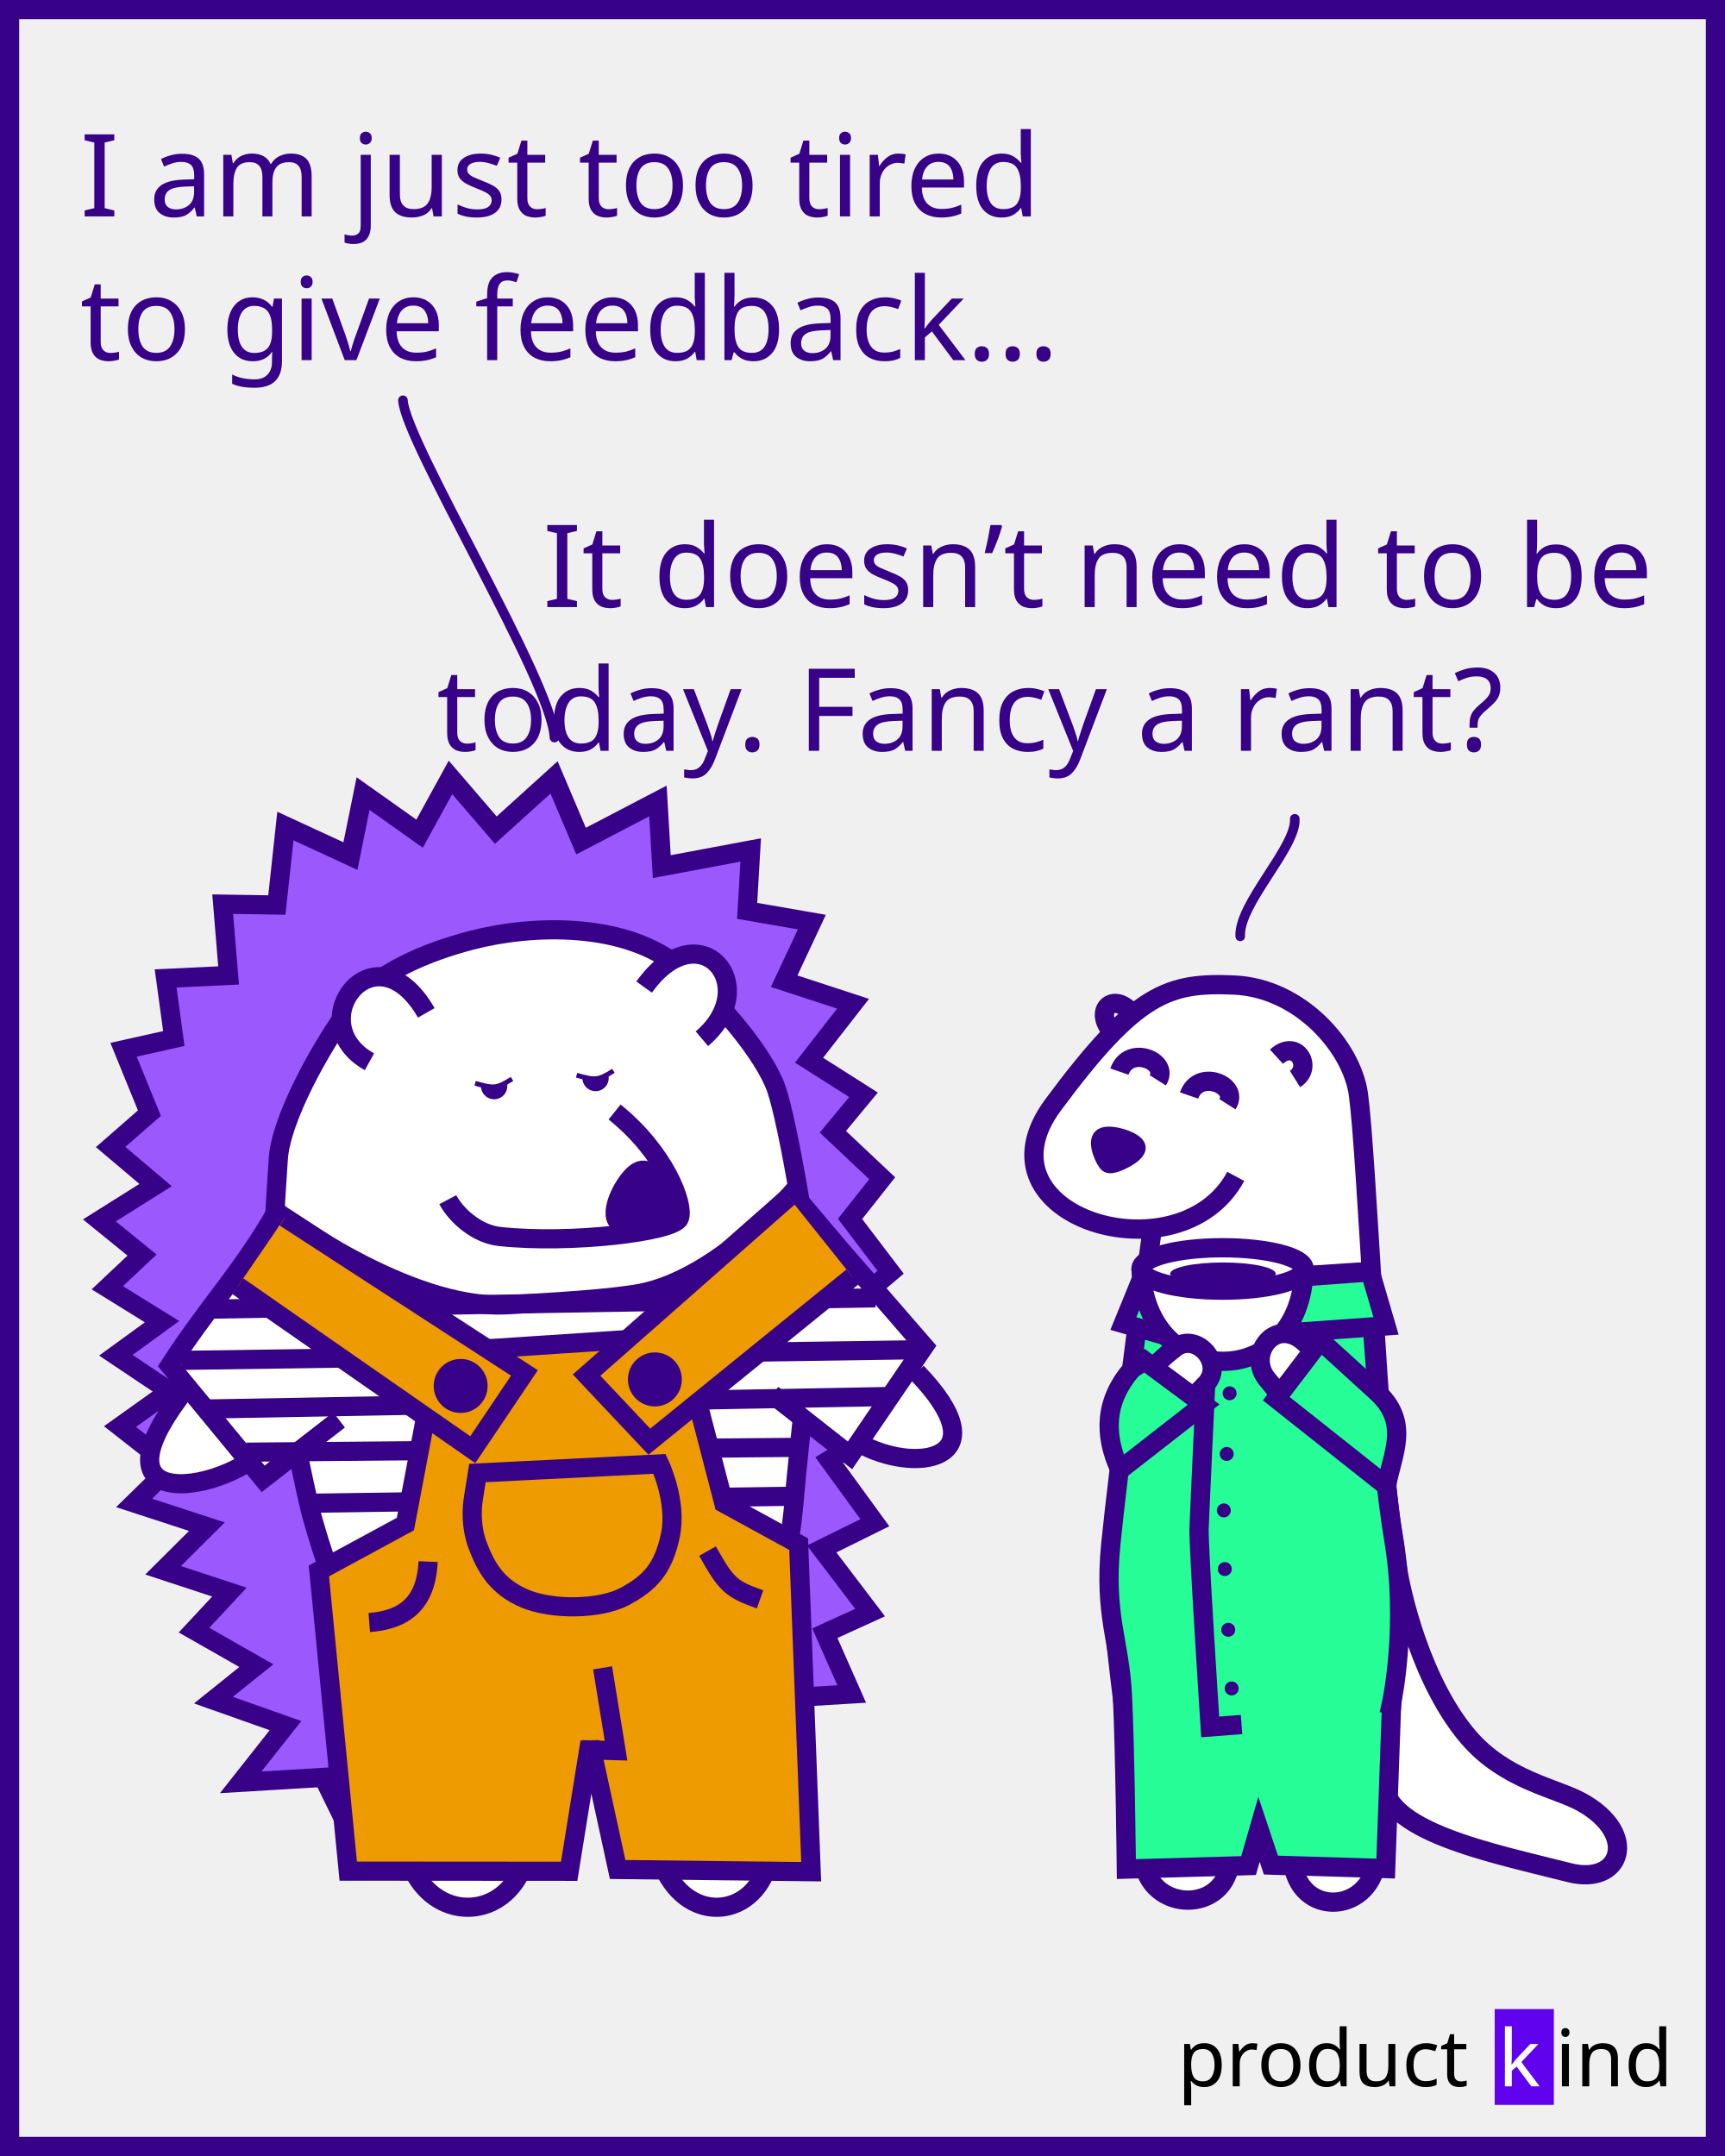
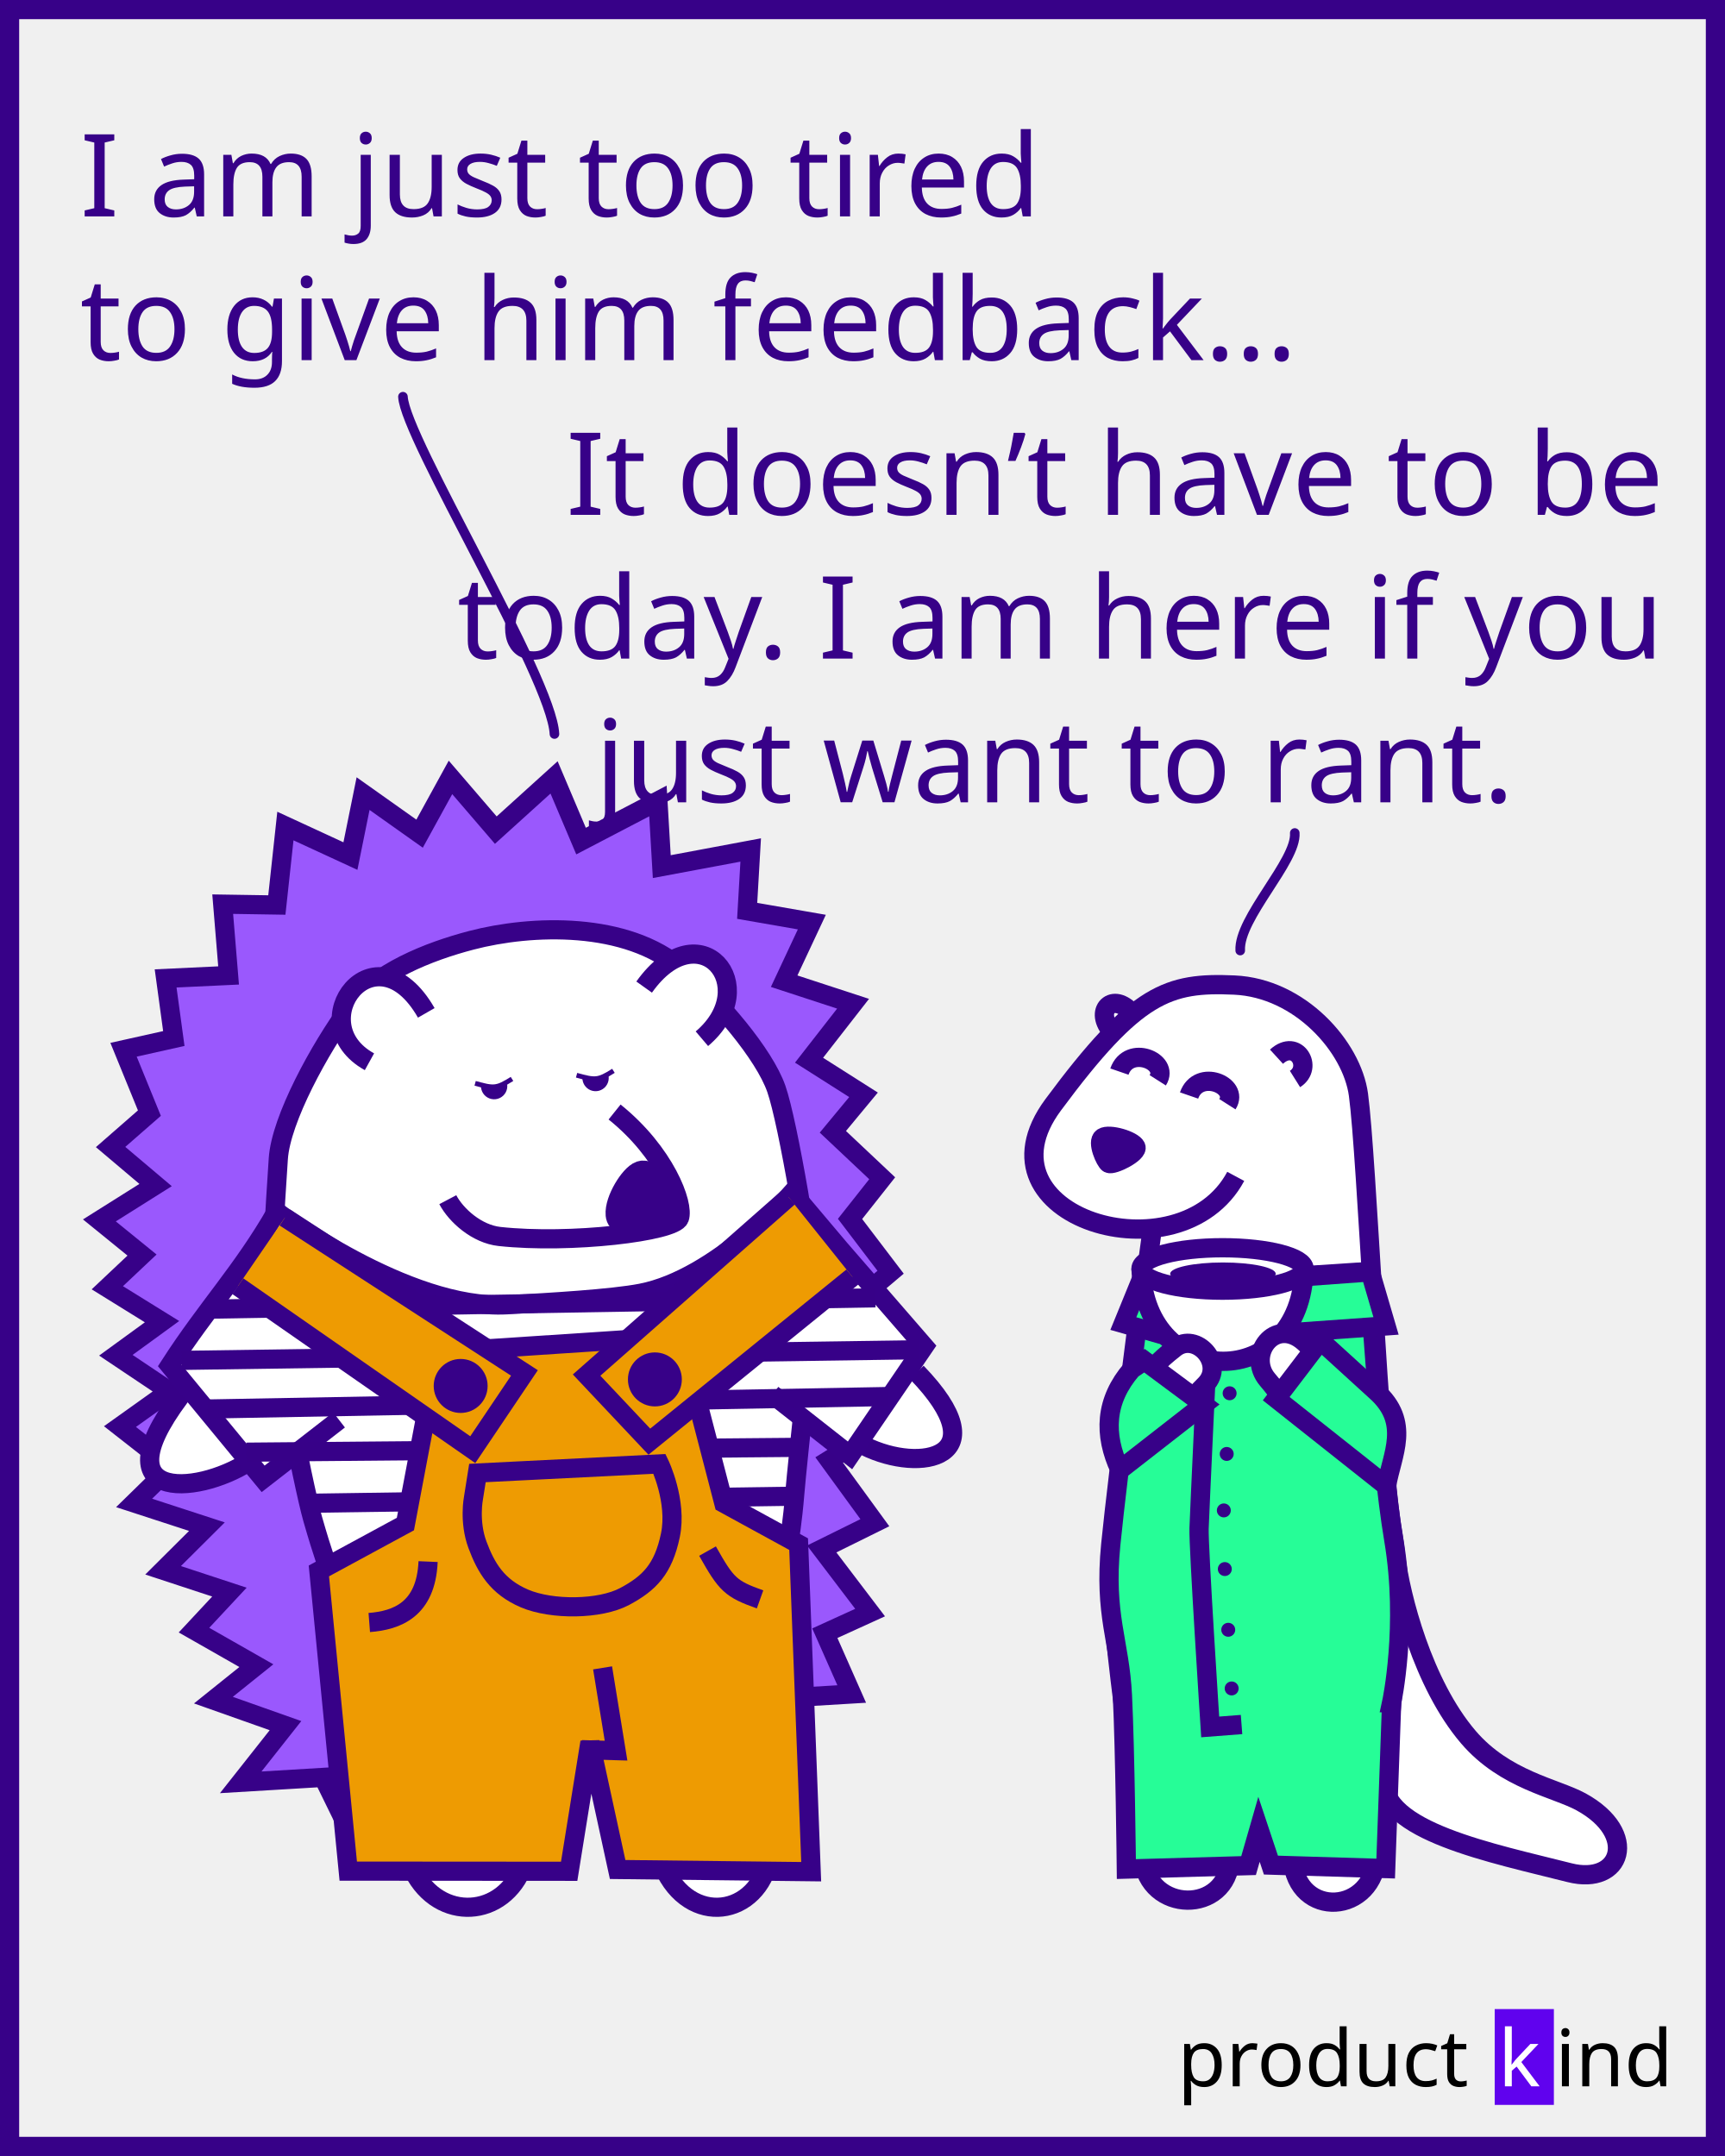
<svg xmlns="http://www.w3.org/2000/svg" width="1080" height="1350" viewBox="0 0 285.75 357.188" version="1.1" id="svg1">
  <defs id="defs1">
    <rect x="337.606" y="293.087" width="868.13" height="871.84" id="rect26" />
    <rect x="358.011" y="335.751" width="877.405" height="734.572" id="rect25" />
    <rect x="418.448" y="244.753" width="748.074" height="801.367" id="rect16" />
    <clipPath clipPathUnits="userSpaceOnUse" id="clipPath3">
      <rect style="fill:#370188;stroke:#370188;stroke-width:3.175" id="rect4" width="387.914" height="225.631" x="-131.677" y="-44.13" ry="1.595" />
    </clipPath>
  </defs>
  <g id="layer1">
    <text xml:space="preserve" transform="scale(0.2645833)" id="text16" style="font-style:normal;font-variant:normal;font-weight:bold;font-stretch:normal;font-size:60px;font-family:'Josefin Slab';-inkscape-font-specification:'Josefin Slab Bold';text-align:start;letter-spacing:0px;word-spacing:0px;writing-mode:lr-tb;direction:ltr;white-space:pre;shape-inside:url(#rect16);display:inline;fill:#000000;fill-opacity:0;stroke:#370188;stroke-width:12;stroke-opacity:1" />
    <text xml:space="preserve" transform="scale(0.2645833)" id="text25" style="font-style:normal;font-variant:normal;font-weight:bold;font-stretch:normal;font-size:60px;font-family:'Josefin Slab';-inkscape-font-specification:'Josefin Slab Bold';text-align:start;letter-spacing:0px;word-spacing:0px;writing-mode:lr-tb;direction:ltr;white-space:pre;shape-inside:url(#rect25);display:inline;fill:#000000;fill-opacity:0;stroke:#370188;stroke-width:12;stroke-opacity:1" />
    <text xml:space="preserve" transform="scale(0.2645833)" id="text26" style="font-style:normal;font-variant:normal;font-weight:bold;font-stretch:normal;font-size:60px;font-family:'Josefin Slab';-inkscape-font-specification:'Josefin Slab Bold';text-align:start;letter-spacing:0px;word-spacing:0px;writing-mode:lr-tb;direction:ltr;white-space:pre;shape-inside:url(#rect26);display:inline;fill:#000000;fill-opacity:0;stroke:#370188;stroke-width:12;stroke-opacity:1" />
    <rect style="fill:none;fill-opacity:1;fill-rule:nonzero;stroke:#370188;stroke-width:3.175;stroke-dasharray:none;stroke-opacity:1" id="rect113-4-2" width="282.575" height="354.012" x="1.587" y="1.587" />
    <rect width="9.802" height="15.875" rx="0" ry="0" fill="#6002ee" stroke-width="0" id="rect1-3-4-39-4-2-0-5-6" x="247.601" y="332.846" />
    <text font-family="Montserrat" font-size="618.11px" font-weight="200" stroke-width="0" fill="#33333" id="text3-0-3-0-0-5-3-3-2" x="248.337" y="345.427" style="font-style:normal;font-variant:normal;font-weight:300;font-stretch:normal;font-size:13.077px;font-family:Montserrat;-inkscape-font-specification:'Montserrat Light'" transform="scale(0.9993897,1.000611)">
      <tspan y="345.427" font-weight="200" stroke-width="0" id="tspan1-4-8-6-2-1-2-5-9" style="font-style:normal;font-variant:normal;font-weight:300;font-stretch:normal;font-size:13.077px;font-family:Montserrat;-inkscape-font-specification:'Montserrat Light'">
        <tspan style="font-style:normal;font-variant:normal;font-weight:300;font-stretch:normal;font-size:13.077px;font-family:Montserrat;-inkscape-font-specification:'Montserrat Light';fill:#ffffff;fill-opacity:1;stroke-width:0" id="tspan3-6-3-13-5-2-1-6-6">k</tspan>
      </tspan>
    </text>
    <text dx="0" dy="0" font-family="Montserrat" font-size="465.256px" font-weight="200" stroke-width="0" fill="#33333" id="text3-0-3-6-8-4-0-8-9" x="195.177" y="345.427" style="font-style:normal;font-variant:normal;font-weight:300;font-stretch:normal;font-size:13.077px;font-family:Montserrat;-inkscape-font-specification:'Montserrat Light'" transform="scale(0.9993897,1.000611)">
      <tspan y="345.427" font-weight="200" stroke-width="0" id="tspan1-4-8-3-9-0-0-6-9" style="font-style:normal;font-variant:normal;font-weight:300;font-stretch:normal;font-size:13.077px;font-family:Montserrat;-inkscape-font-specification:'Montserrat Light'">product</tspan>
    </text>
    <text font-family="Montserrat" font-size="465.256px" font-weight="200" stroke-width="0" fill="#33333" id="text3-0-3-6-4-3-4-3-7-8" x="257.784" y="345.427" style="font-style:normal;font-variant:normal;font-weight:300;font-stretch:normal;font-size:13.077px;font-family:Montserrat;-inkscape-font-specification:'Montserrat Light'" transform="scale(0.9993897,1.000611)">
      <tspan y="345.427" font-weight="200" stroke-width="0" id="tspan1-4-8-3-6-9-9-9-7-0" style="font-style:normal;font-variant:normal;font-weight:300;font-stretch:normal;font-size:13.077px;font-family:Montserrat;-inkscape-font-specification:'Montserrat Light'">ind</tspan>
    </text>
    <path style="fill:#9a58fd;fill-opacity:1;stroke:#370188;stroke-width:3.175;stroke-dasharray:none;stroke-opacity:1" d="m 53.549,294.462 -13.674,0.819 7.416,-9.393 -11.939,-4.226 7.114,-5.71 -10.331,-5.887 5.87,-6.298 -10.99,-3.614 7.261,-7.229 -12.064,-3.93 6.139,-6.007 -8.48,-6.643 8.211,-5.86 -8.891,-5.957 7.65,-5.566 -9.063,-5.616 5.749,-5.42 -7.064,-5.739 9.312,-5.857 -7.455,-6.301 6.428,-5.616 -4.283,-10.499 8.329,-1.859 -1.358,-9.958 10.429,-0.492 -0.973,-11.811 8.968,0.141 1.416,-13.084 10.772,4.976 2.097,-10.347 9.36,6.635 5.118,-9.321 7.507,8.736 9.652,-8.736 4.47,10.551 12.736,-6.646 0.636,10.876 14.73,-2.756 -0.584,10.084 10.712,1.863 -4.585,9.791 11.416,3.734 -7.292,9.356 9.022,5.734 -5.077,6.127 8.171,7.698 -5.326,6.736 6.719,8.829 -6.014,5.091 4.255,10.549 -7.493,2.348 7.271,8.052 -8.192,5.071 7.565,10.389 -8.803,4.35 8.014,10.537 -7.499,3.419 4.454,10.073 -12.418,0.745 1.309,12.137 -8.899,-4.583 -2.485,10.659 -10.711,-5.32 -3.031,7.084 -7.722,-10.273 -5.588,13.464 -7.484,-8.085 -7.858,7.815 -9.04,-6 -9.434,4.711 z" id="path1-8-0" />
    <path style="fill:#ffffff;fill-opacity:1;stroke:#370188;stroke-width:3.175;stroke-dasharray:none;stroke-opacity:1" d="m 54.371,259.733 c 0,0 -0.813,-1.938 -2.573,-8.082 -1.761,-6.143 -6.525,-31.995 -6.525,-31.995 -0.665,-5.841 0.34,-20.151 0.828,-27.674 0.425,-6.555 6.878,-18.304 11.821,-25.045 4.3,-5.864 13.131,-9.315 20.141,-11.152 9.991,-2.618 25.725,-3.181 34.905,4.772 6.068,5.257 13.622,14.071 15.632,19.83 1.986,5.688 5.742,28.168 6.311,35.793 0,0 -2.833,26.165 -3.241,31.142 -0.408,4.976 -0.923,7.838 -0.923,7.838" id="path24-7-3-9" />
    <path style="fill:#370189;fill-opacity:1;stroke:#370188;stroke-width:0;stroke-dasharray:none;stroke-opacity:1" id="path2-9-9-5-5" d="m 63.379,187.183 a 2.181,2.181 0 0 1 -0.753,2.5 2.181,2.181 0 0 1 -2.611,-0.014 2.181,2.181 0 0 1 -0.727,-2.507 z" transform="rotate(-6.386527)" />
    <path style="fill:#ffffff;fill-opacity:1;stroke:#370188;stroke-width:3.175;stroke-dasharray:none;stroke-opacity:1" d="m 101.807,184.228 c 8.34,6.692 11.575,15.279 10.74,17.591 -0.81,2.243 -18.128,4.303 -29.811,3.029 -3.739,-0.408 -7.173,-3.475 -8.558,-6.094" id="path7-4-4" />
    <path style="fill:#370189;fill-opacity:1;stroke:#370188;stroke-width:0;stroke-dasharray:none;stroke-opacity:1" id="path2-9-9-5-5-0" d="m 80.227,187.72 a 2.181,2.181 0 0 1 -0.753,2.5 2.181,2.181 0 0 1 -2.611,-0.014 2.181,2.181 0 0 1 -0.727,-2.507 z" transform="rotate(-6.386527)" />
    <path style="fill:#ffffff;fill-opacity:1;stroke:#370188;stroke-width:0.794;stroke-linecap:butt;stroke-dasharray:none;stroke-opacity:1" d="m 95.511,178.136 c 3.095,0.841 3.508,0.908 6.107,-0.73" id="path18-6-1-7" />
    <path style="fill:#370188;fill-opacity:1;stroke:#370188;stroke-width:4.572;stroke-dasharray:none;stroke-opacity:1" d="m 106.236,194.61 c -1.34,0.451 -3.835,4.383 -3.628,6.624 0.207,2.242 4.426,-0.277 4.426,-0.277 l 2.885,-0.819 -1.068,-3.337 c 0,0 -1.276,-2.642 -2.616,-2.191 z" id="path8-4-9" />
    <path style="fill:#ffffff;fill-opacity:1;stroke:#370188;stroke-width:3.175;stroke-dasharray:none;stroke-opacity:1" d="m 124.447,282.366 c 0,0 4.176,16.649 3.175,24.404 -1.342,10.395 -12.509,12.624 -17.297,3.435 -3.49,-6.698 -10.154,-23.363 -10.154,-23.363" id="path11-9-5-1" />
    <path style="fill:#ffffff;fill-opacity:1;stroke:#370188;stroke-width:3.175;stroke-dasharray:none;stroke-opacity:1" d="m 92.332,287.884 c 0,0 -2.671,13.192 -5.651,21.178 -3.264,8.744 -13.905,9.376 -18.19,0.9 -5.616,-11.109 -5.323,-25.934 -5.323,-25.934" id="path12-0-9" />
    <path style="fill:#ffffff;fill-opacity:1;stroke:#370188;stroke-width:3.175;stroke-dasharray:none;stroke-opacity:1" d="m 31.085,229.744 c -15.492,19.393 1.431,18.016 10.087,12.456" id="path10-71-3-3" />
    <path style="fill:#ffffff;fill-opacity:1;stroke:#370188;stroke-width:3.175;stroke-dasharray:none;stroke-opacity:1" d="m 151.86,227.365 c 13.675,14.142 0.715,16.825 -8.659,12.19" id="path9-6-9-8" />
    <path style="fill:#ffffff;fill-opacity:1;stroke:#370189;stroke-width:3.175;stroke-dasharray:none;stroke-opacity:1" d="m 56.163,235.239 -12.573,9.761 -15.466,-18.773 c 6.204,-9.627 12.005,-15.591 17.683,-25.504 0,0 21.637,16.337 38.168,15.443 7.158,-0.387 17.377,-0.994 22.176,-1.919 12.592,-2.427 25.089,-16.659 25.089,-16.659 l 7.883,9.337 13.987,16.129 -12.305,18.063 -12.855,-10.102" id="path13-4-8-5" />
    <path style="fill:#ffdb00;fill-opacity:1;stroke:#370188;stroke-width:3.175;stroke-dasharray:none;stroke-opacity:1" d="M 34.743,216.889 145.009,215.01 M 30.127,225.376 152.268,223.611 M 34.423,233.43 147.157,231.365 m -106.343,9.221 90.648,-0.795 m -79.186,9.241 78.856,-1.146" id="path30-0-99-7" />
    <path style="fill:#ee9b02;fill-opacity:1;stroke:#370188;stroke-width:3.175;stroke-dasharray:none;stroke-opacity:1" d="m 72.545,223.998 40.159,-2.647 7.2,27.692 12.39,6.775 2.082,54.269 -32.063,-0.364 -4.587,-21.102 -3.443,21.398 -36.594,-0.025 -4.867,-49.735 14.334,-7.769 z" id="path16-5-0" />
    <path style="fill:none;stroke:#370188;stroke-width:3.175;stroke-dasharray:none;stroke-opacity:1" d="m 79.089,244.037 30.161,-1.511 c 0,0 2.979,6.187 1.802,11.823 -1.178,5.637 -3.498,7.961 -7.582,10.144 -4.085,2.183 -12.047,2.266 -16.581,0.331 -4.533,-1.935 -6.382,-5.082 -7.804,-8.913 -1.423,-3.832 -0.652,-7.744 -0.652,-7.744 z" id="path17-3-0" />
    <path style="fill:none;stroke:#370189;stroke-width:3.175;stroke-dasharray:none;stroke-opacity:1" d="m 96.372,289.872 5.678,0.159 -2.23,-13.713" id="path19-6-8-9" />
    <path style="fill:#ffffff;fill-opacity:1;stroke:#370188;stroke-width:3.175;stroke-dasharray:none;stroke-opacity:1" d="m 106.703,163.532 c 9.149,-12.827 19.883,-0.211 9.568,8.557" id="path25-21-4-3" />
    <path style="fill:#ffffff;fill-opacity:1;stroke:#370188;stroke-width:3.175;stroke-dasharray:none;stroke-opacity:1" d="m 61.2,175.904 c -11.532,-6.383 0.905,-22.904 9.414,-8.1" id="path25-0-77-3" />
    <path style="fill:none;fill-opacity:1;stroke:#370188;stroke-width:3.175;stroke-dasharray:none;stroke-opacity:1" d="m 61.17,268.804 c 4.524,-0.348 9.397,-2.088 9.745,-10.093" id="path26-9-1-6" />
    <path style="fill:none;fill-opacity:1;stroke:#370188;stroke-width:3.175;stroke-dasharray:none;stroke-opacity:1" d="m 117.203,256.971 c 3.132,5.569 3.828,6.265 8.701,8.005" id="path27-1-2-5" />
    <path style="fill:#ee9b02;fill-opacity:1;stroke:#370188;stroke-width:3.175;stroke-dasharray:none;stroke-opacity:1" d="m 39.4,213.091 38.916,27.08 8.557,-12.713 -39.671,-25.748" id="path28-4-8-0" />
    <ellipse style="fill:#370188;fill-opacity:1;stroke:#370188;stroke-width:0;stroke-dasharray:none;stroke-opacity:1" id="path2-5-0-6-7-5" cx="76.31" cy="229.612" rx="4.465" ry="4.473" />
    <path style="fill:#ee9b02;fill-opacity:1;stroke:#370188;stroke-width:3.175;stroke-dasharray:none;stroke-opacity:1" d="m 130.638,198.334 -33.467,29.479 10.394,11.03 33.644,-27.29" id="path29-0-4-2" />
    <ellipse style="fill:#370188;fill-opacity:1;stroke:#370188;stroke-width:0;stroke-dasharray:none;stroke-opacity:1" id="path2-5-0-2-4" cx="108.482" cy="228.529" rx="4.465" ry="4.473" />
    <path style="fill:#ffffff;fill-opacity:1;stroke:#370188;stroke-width:0.794;stroke-linecap:butt;stroke-dasharray:none;stroke-opacity:1" d="m 78.707,179.477 c 3.095,0.841 3.508,0.908 6.107,-0.73" id="path18-6-1" />
    <path style="fill:#ffffff;fill-opacity:1;stroke:#370188;stroke-width:3.192;stroke-dasharray:none;stroke-opacity:1" d="m 231.192,257.885 c 0.811,6.485 4.476,21.058 12.047,29.909 6.084,7.112 14.451,8.415 18.664,10.719 9.7,5.305 6.717,13.932 -1.917,11.734 -12.583,-3.204 -31.593,-6.914 -30.715,-15.686" id="path2-4" />
    <path style="fill:#ffffff;fill-opacity:1;stroke:#370188;stroke-width:3.192;stroke-dasharray:none;stroke-opacity:1" d="m 184.038,170.735 c -2.957,-3.634 0.716,-6.636 3.772,-2.494" id="path15-0" />
    <path style="fill:#ffffff;fill-opacity:1;stroke:#370188;stroke-width:3.192;stroke-dasharray:none;stroke-opacity:1" d="m 204.703,194.893 c -9.195,17.179 -44.037,6.775 -30.245,-11.856 13.792,-18.631 19.115,-20.325 30.003,-19.841 10.888,0.484 19.49,10.238 20.567,18.147 1.419,10.417 3.302,58.758 5.721,73.033 1.982,11.697 -0.788,33.828 -2.066,46.276 -0.282,2.745 -0.491,5.019 -0.561,6.606 -0.44,9.993 -13.312,10.744 -14.034,0.726 -0.535,-7.423 -10.008,-6.164 -10.308,0 -0.448,9.207 -13.678,9.056 -14.473,-0.259 -0.922,-10.811 -6.124,-40.388 -5.111,-51.82 0.965,-10.888 6.715,-52.544 6.715,-52.544 v 0" id="path1-2" />
    <path style="fill:none;fill-opacity:1;stroke:#370188;stroke-width:3.191;stroke-dasharray:none;stroke-opacity:1" d="m 185.434,177.532 c 1.548,-4.493 8.369,-1.732 6.349,1.443" id="path32" />
    <path style="fill:none;fill-opacity:1;stroke:#370188;stroke-width:3.191;stroke-dasharray:none;stroke-opacity:1" d="m 196.972,181.493 c 1.548,-4.493 8.369,-1.732 6.349,1.443" id="path32-9" />
    <path style="fill:#370188;fill-opacity:1;stroke:#370188;stroke-width:3.192;stroke-dasharray:none;stroke-opacity:1" d="m 182.68,188.456 c 1.056,-0.685 4.981,0.462 5.478,1.541 0.465,1.01 -3.789,3.142 -4.508,2.739 -0.526,-0.295 -2.026,-3.595 -0.97,-4.28 z" id="path4" />
    <path style="fill:#26fd97;fill-opacity:1;stroke:#370188;stroke-width:3.192;stroke-dasharray:none;stroke-opacity:1" d="m 230.528,282.084 -0.988,27.485 -19.009,-0.576 -1.975,-5.925 -1.728,6.007 -20.243,0.576 c 0,0 -0.211,-19.837 -0.658,-28.801 -0.448,-8.964 -3.088,-13.251 -1.926,-24.969 1.162,-11.719 5.453,-44.669 5.453,-44.669 l 5.247,1.124 4.873,10.12 4.123,-10.308 23.051,-1.499 c 0,0 1.724,30.142 4.131,44.416 2.407,14.274 -0.352,27.019 -0.352,27.019 z" id="path14" />
    <path style="fill:#ffffff;fill-opacity:1;stroke:#370188;stroke-width:3.192;stroke-dasharray:none;stroke-opacity:1" d="m 204.399,211.299 -4.139,11.161" id="path10-5" />
    <path style="fill:#26fd97;fill-opacity:1;stroke:#370188;stroke-width:3.192;stroke-dasharray:none;stroke-opacity:1" d="m 208.117,221.198 -3.051,-8.885 21.912,-1.601 2.621,8.954 z" id="path7-1" />
    <path style="fill:#ffffff;fill-opacity:1;stroke:#370188;stroke-width:3.192;stroke-dasharray:none;stroke-opacity:1" d="m 199.952,222.738 -5.053,-11.439" id="path9-9" />
    <path style="fill:#26fd97;fill-opacity:1;stroke:#370188;stroke-width:3.192;stroke-dasharray:none;stroke-opacity:1" d="m 189.342,211.293 5.08,0.79 -1.998,9.006 -6.341,-1.811 z" id="path8-9" />
    <path style="fill:#26fd97;fill-opacity:1;stroke:#370188;stroke-width:3.192;stroke-dasharray:none;stroke-opacity:1" d="m 200.048,222.273 c 0,0 -1.32,28.019 -1.421,30.963 -0.102,2.944 1.845,32.867 1.845,32.867 l 5.191,-0.4" id="path11-7" />
    <circle style="fill:#370188;fill-opacity:1;stroke:#370188;stroke-width:0.798;stroke-opacity:1" id="path3-3-6" r="0.756" cy="230.826" cx="203.69" />
    <circle style="fill:#370188;fill-opacity:1;stroke:#370188;stroke-width:0.798;stroke-opacity:1" id="path3-3-6-9" r="0.756" cy="240.877" cx="203.207" />
    <circle style="fill:#370188;fill-opacity:1;stroke:#370188;stroke-width:0.798;stroke-opacity:1" id="path3-3-6-2" r="0.756" cy="250.232" cx="202.729" />
    <circle style="fill:#370188;fill-opacity:1;stroke:#370188;stroke-width:0.798;stroke-opacity:1" id="path3-3-6-1" r="0.756" cy="259.949" cx="202.893" />
    <circle style="fill:#370188;fill-opacity:1;stroke:#370188;stroke-width:0.798;stroke-opacity:1" id="path3-3-6-6" r="0.756" cy="270.009" cx="203.462" />
    <circle style="fill:#370188;fill-opacity:1;stroke:#370188;stroke-width:0.798;stroke-opacity:1" id="path3-3-6-60" r="0.756" cy="279.728" cx="204.028" />
    <path style="fill:#ffffff;fill-opacity:1;stroke:#370188;stroke-width:3.192;stroke-dasharray:none;stroke-opacity:1" d="m 211.452,175.065 c 3.347,-3.065 6.097,1.793 3.065,3.694" id="path15" />
    <path style="fill:#ffffff;fill-opacity:1;stroke:#370188;stroke-width:3.192;stroke-opacity:1" d="m 189.021,210.151 c 0.652,20.418 26.573,20.604 27.007,-0.032" id="path18" />
    <ellipse style="fill:#ffffff;fill-opacity:1;stroke:#370188;stroke-width:3.192;stroke-opacity:1" id="path2" cx="202.522" cy="210.23" rx="13.521" ry="3.516" />
    <ellipse style="fill:#370188;fill-opacity:1;stroke:none;stroke-width:6.223" id="path20" cx="202.583" cy="211.029" rx="8.741" ry="1.873" />
    <path style="fill:#ffffff;fill-opacity:1;stroke:#370188;stroke-width:3.192;stroke-dasharray:none;stroke-opacity:1" d="m 188.758,229.536 c 2.728,-3.389 2.66,-3.677 5.873,-6.217 3.526,-2.787 8.379,2.631 5.069,6.028 -3.311,3.397 -3.278,3.353 -3.844,3.631" id="path5" />
    <path style="fill:#26fd97;fill-opacity:1;stroke:#370188;stroke-width:3.192;stroke-dasharray:none;stroke-opacity:1" d="m 189.584,225.429 9.799,7.279 -13.865,10.809 c -2.748,-5.883 -2.505,-11.482 1.973,-16.677 z" id="path13" />
    <path style="fill:#ffffff;fill-opacity:1;stroke:#370188;stroke-width:3.192;stroke-dasharray:none;stroke-opacity:1" d="m 217.232,235.198 c -7.736,-6.394 -4.636,-3.56 -7.254,-6.604 -3.533,-4.108 1.201,-10.595 6.072,-6.231 8.43,7.552 6.373,5.959 6.346,5.924" id="path6" />
    <path style="fill:#26fd97;fill-opacity:1;stroke:#370188;stroke-width:3.192;stroke-dasharray:none;stroke-opacity:1" d="m 227.921,230.465 -9.175,-8.362 -7.335,9.616 18.267,14.478 c 0.881,-5.244 4.12,-10.488 -1.757,-15.732 z" id="path12-2" />
    <text xml:space="preserve" style="font-style:normal;font-variant:normal;font-weight:normal;font-stretch:normal;font-size:19.05px;font-family:'Nanum Pen';-inkscape-font-specification:'Nanum Pen';text-align:start;letter-spacing:0px;word-spacing:0px;writing-mode:lr-tb;direction:ltr;text-anchor:start;white-space:pre;inline-size:148.152;display:inline;fill:#370188;fill-opacity:1;stroke:none;stroke-width:1.587;stroke-linecap:round;stroke-dasharray:none;stroke-opacity:1" x="-12.421" y="156.497" id="text17-6-5-0" transform="translate(25.68185,-120.6468)">
      <tspan x="-12.421" y="156.497" id="tspan2">I am just too tired </tspan>
-       <tspan x="-12.421" y="180.309" id="tspan3">to give feedback...</tspan>
+       <tspan x="-12.421" y="180.309" id="tspan3">to give him feedback...</tspan>
    </text>
-     <path style="fill:none;fill-opacity:1;stroke:#370188;stroke-width:1.587;stroke-linecap:round;stroke-dasharray:none;stroke-opacity:1" d="M 91.846,122.194 C 91.403,112.876 67.076,73.149 66.749,66.309" id="path13-1-9-2-1-7-8" />
-     <text xml:space="preserve" style="font-style:normal;font-variant:normal;font-weight:normal;font-stretch:normal;font-size:19.05px;font-family:'Nanum Pen';-inkscape-font-specification:'Nanum Pen';text-align:end;letter-spacing:0px;word-spacing:0px;writing-mode:lr-tb;direction:ltr;text-anchor:end;white-space:pre;inline-size:148.152;display:inline;fill:#370188;fill-opacity:1;stroke:none;stroke-width:1.587;stroke-linecap:round;stroke-dasharray:none;stroke-opacity:1" x="123.739" y="156.497" id="text17-6-5-0-9" transform="translate(150.054,-55.92455)">
-       <tspan x="123.739" y="156.497" id="tspan4">It doesn’t need to be<tspan y="156.497" id="tspan5"> </tspan>
+     <path style="fill:none;fill-opacity:1;stroke:#370188;stroke-width:1.587;stroke-linecap:round;stroke-dasharray:none;stroke-opacity:1" d="M 91.846,121.607 C 91.403,112.289 67.076,72.562 66.749,65.722" id="path13-1-9-2-1-7-8" />
+     <text xml:space="preserve" style="font-style:normal;font-variant:normal;font-weight:normal;font-stretch:normal;font-size:19.05px;font-family:'Nanum Pen';-inkscape-font-specification:'Nanum Pen';text-align:end;letter-spacing:0px;word-spacing:0px;writing-mode:lr-tb;direction:ltr;text-anchor:end;white-space:pre;inline-size:156.963;display:inline;fill:#370188;fill-opacity:1;stroke:none;stroke-width:1.587;stroke-linecap:round;stroke-dasharray:none;stroke-opacity:1" x="123.739" y="156.497" id="text17-6-5-0-9" transform="translate(151.8162,-71.19636)">
+       <tspan x="123.739" y="156.497" id="tspan4">It doesn’t have to be<tspan y="156.497" id="tspan5"> </tspan>
      </tspan>
-       <tspan x="123.739" y="180.309" id="tspan6">today. Fancy a rant?</tspan>
+       <tspan x="123.739" y="180.309" id="tspan6">today. I am here if you<tspan y="180.309" id="tspan7"> </tspan>
+       </tspan>
+       <tspan x="123.739" y="204.122" id="tspan8">just want to rant.</tspan>
    </text>
-     <path style="fill:none;fill-opacity:1;stroke:#370188;stroke-width:1.587;stroke-linecap:round;stroke-dasharray:none;stroke-opacity:1" d="m 205.446,155.128 c -0.297,-5.374 9.364,-14.827 9.036,-19.476" id="path13-1-9-2-1-7-8-0" />
+     <path style="fill:none;fill-opacity:1;stroke:#370188;stroke-width:1.587;stroke-linecap:round;stroke-dasharray:none;stroke-opacity:1" d="m 205.446,157.478 c -0.297,-5.374 9.364,-14.827 9.036,-19.476" id="path13-1-9-2-1-7-8-0" />
  </g>
</svg>
